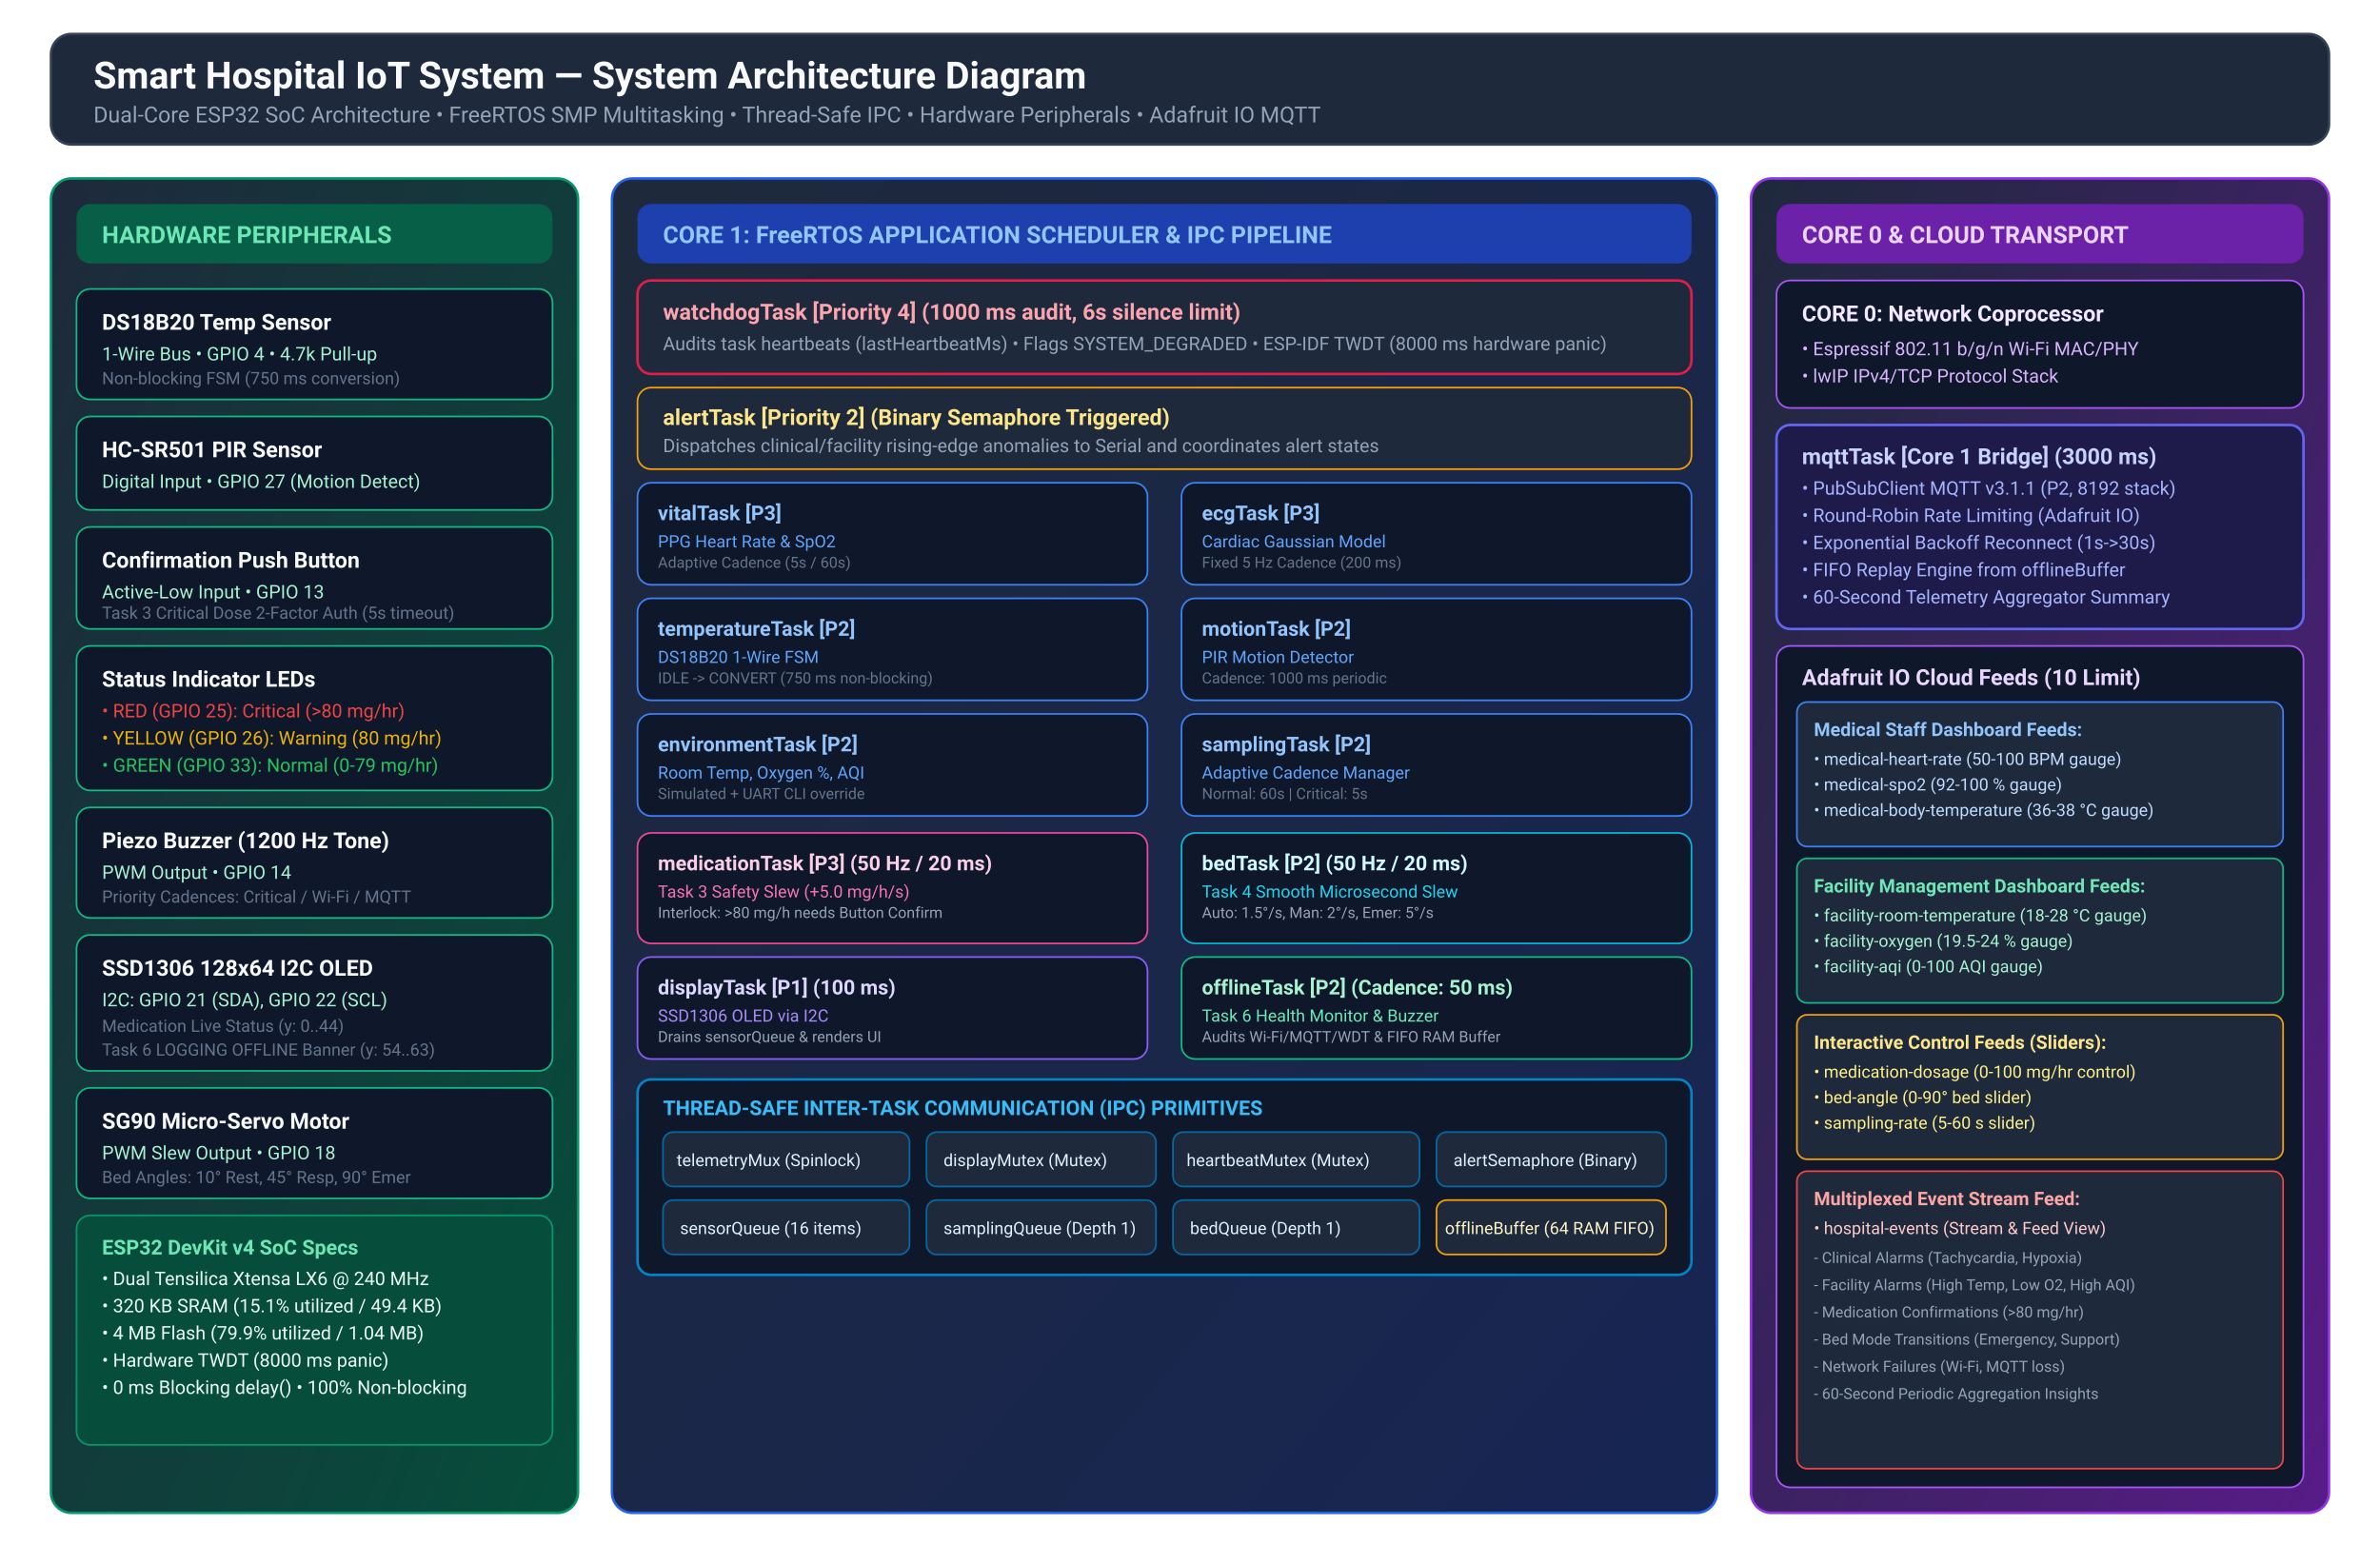
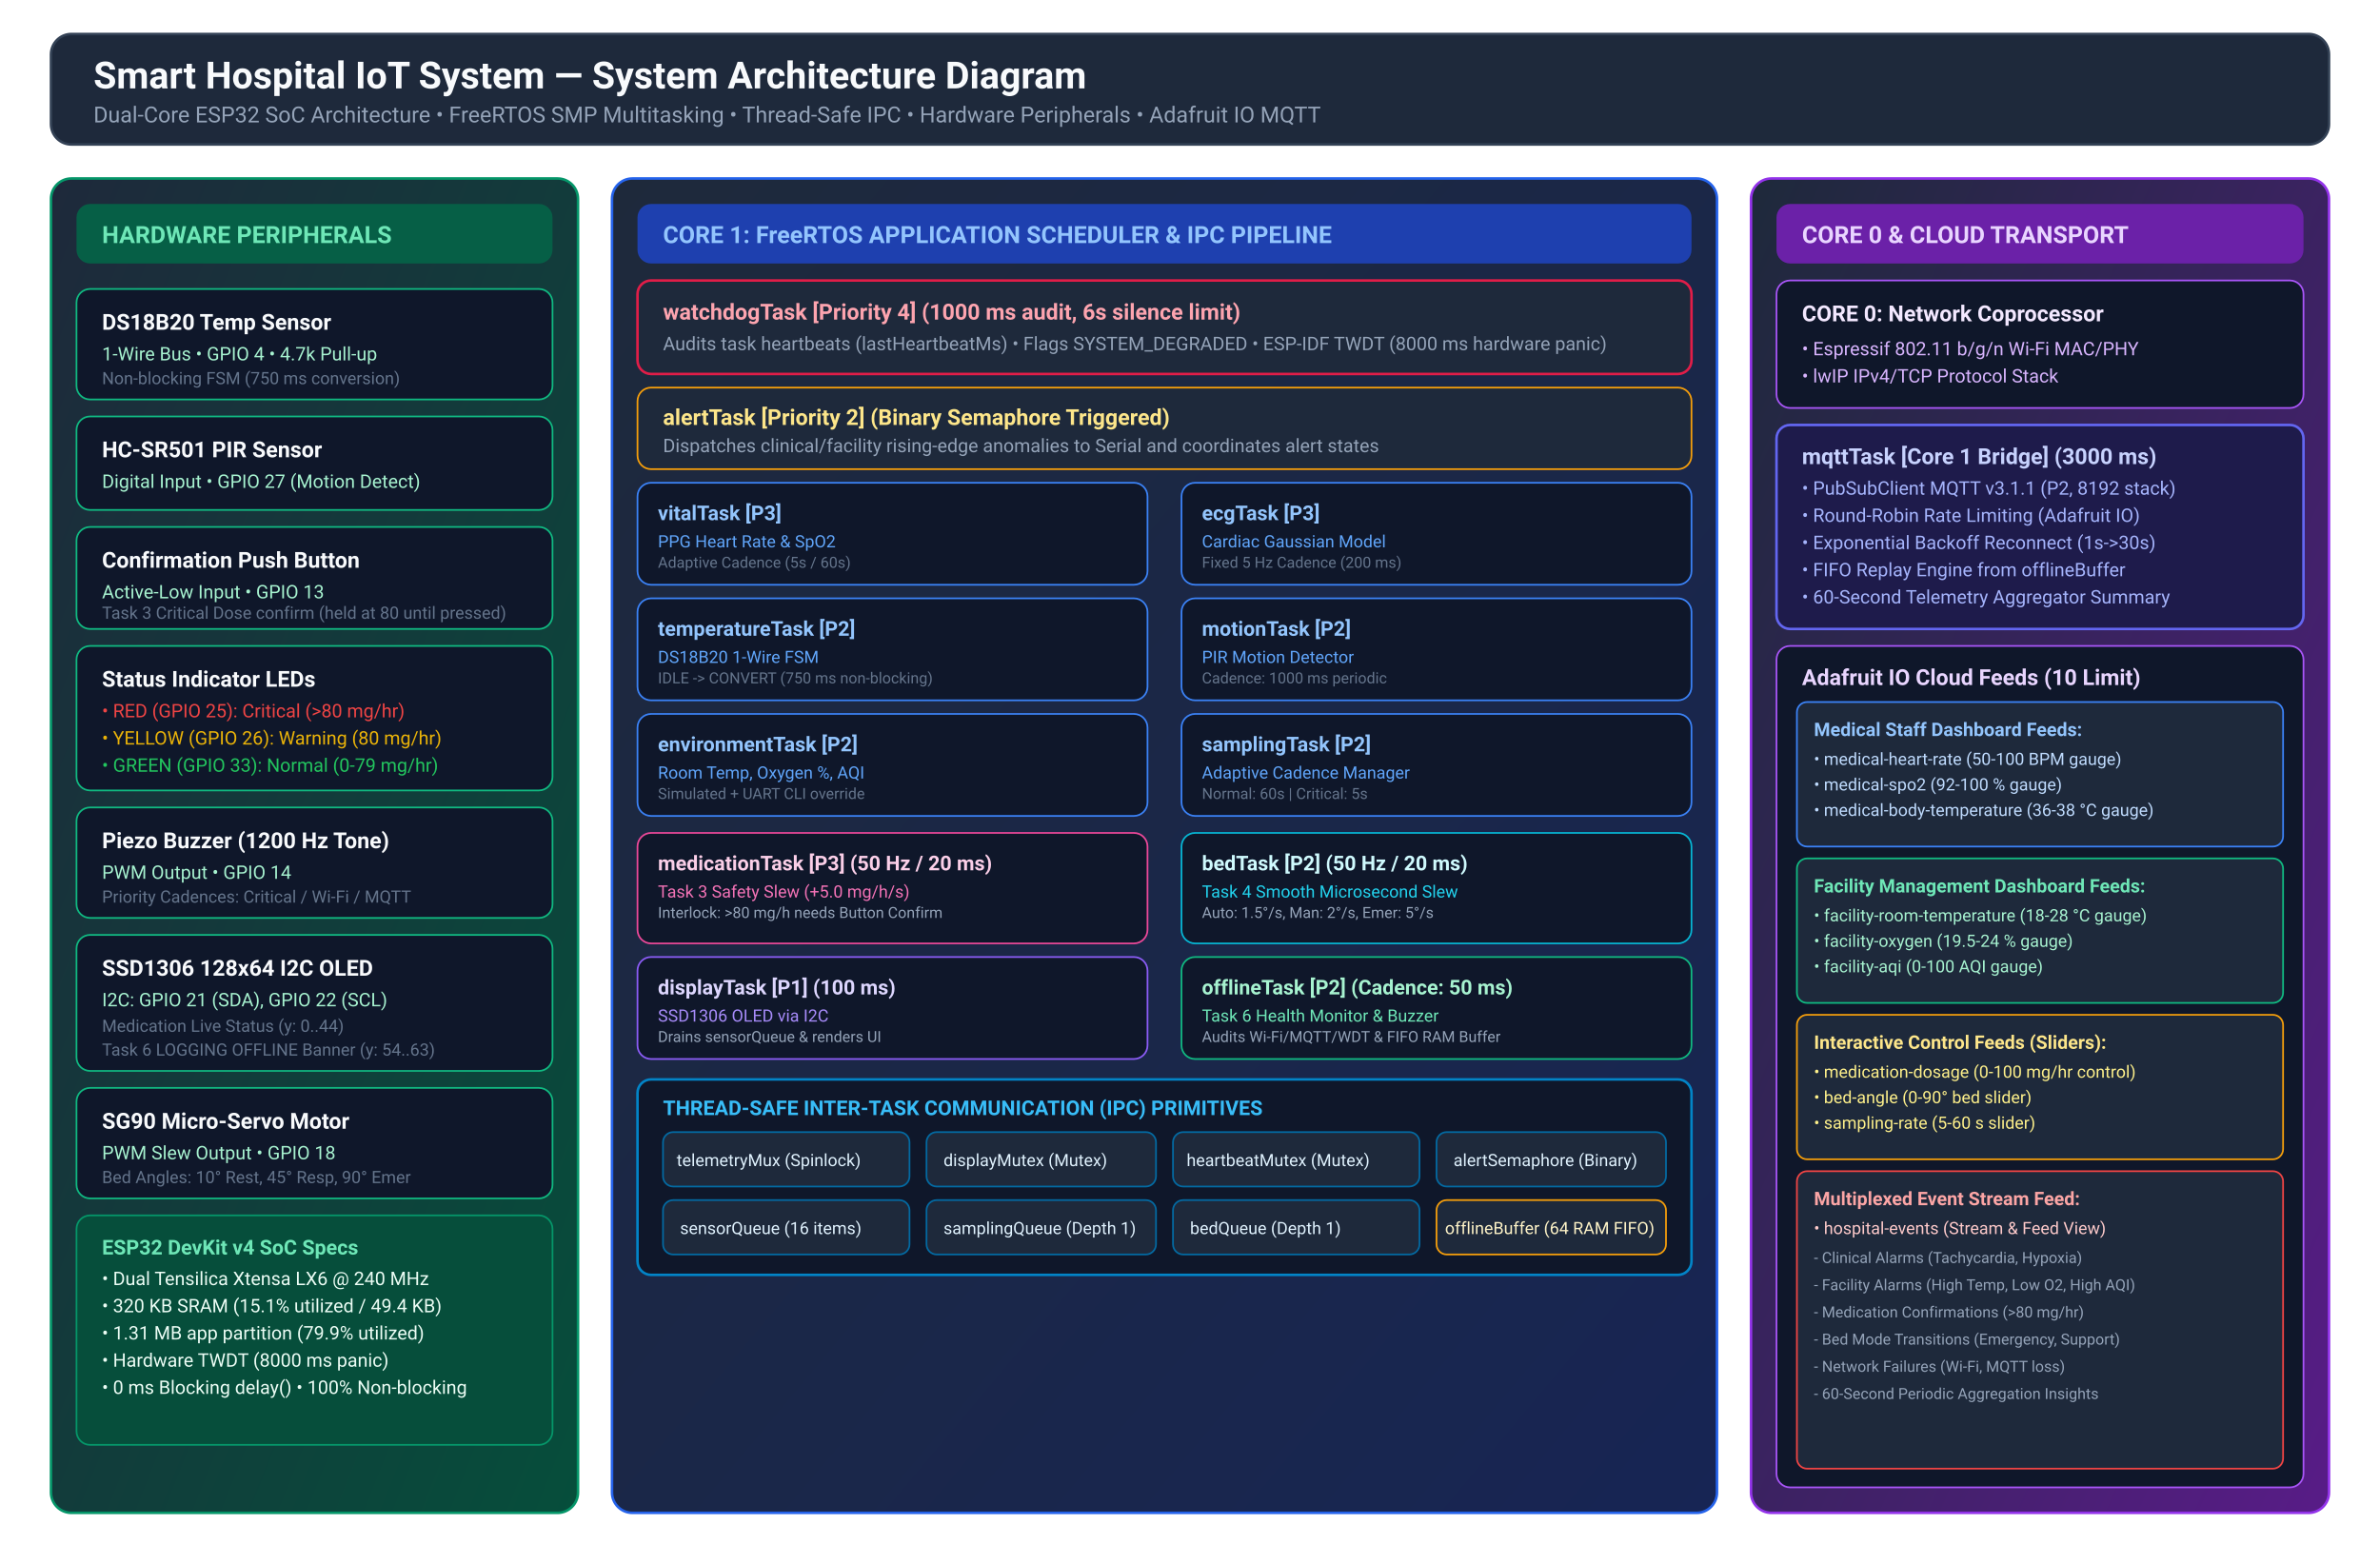
<svg xmlns="http://www.w3.org/2000/svg" viewBox="0 0 1400 920" width="1400" height="920" style="background:#0f172a; font-family:'Segoe UI', -apple-system, BlinkMacSystemFont, Roboto, sans-serif;">
  <defs>
    <linearGradient id="bgGradient" x1="0%" y1="0%" x2="100%" y2="100%">
      <stop offset="0%" stop-color="#0b1120" />
      <stop offset="100%" stop-color="#0f172a" />
    </linearGradient>
    <linearGradient id="cardCore0" x1="0%" y1="0%" x2="100%" y2="100%">
      <stop offset="0%" stop-color="#1e293b" />
      <stop offset="100%" stop-color="#0f172a" />
    </linearGradient>
    <linearGradient id="cardCore1" x1="0%" y1="0%" x2="100%" y2="100%">
      <stop offset="0%" stop-color="#1e293b" />
      <stop offset="100%" stop-color="#172554" />
    </linearGradient>
    <linearGradient id="cardHW" x1="0%" y1="0%" x2="100%" y2="100%">
      <stop offset="0%" stop-color="#1e293b" />
      <stop offset="100%" stop-color="#064e3b" />
    </linearGradient>
    <linearGradient id="cardCloud" x1="0%" y1="0%" x2="100%" y2="100%">
      <stop offset="0%" stop-color="#1e293b" />
      <stop offset="100%" stop-color="#581c87" />
    </linearGradient>
    <marker id="arrow" viewBox="0 0 10 10" refX="6" refY="5" markerWidth="6" markerHeight="6" orient="auto-start-reverse">
      <path d="M 0 1 L 10 5 L 0 9 z" fill="#38bdf8" />
    </marker>
    <marker id="arrowGreen" viewBox="0 0 10 10" refX="6" refY="5" markerWidth="6" markerHeight="6" orient="auto-start-reverse">
      <path d="M 0 1 L 10 5 L 0 9 z" fill="#10b981" />
    </marker>
    <marker id="arrowPurple" viewBox="0 0 10 10" refX="6" refY="5" markerWidth="6" markerHeight="6" orient="auto-start-reverse">
      <path d="M 0 1 L 10 5 L 0 9 z" fill="#c084fc" />
    </marker>
  </defs>
  <rect x="30" y="20" width="1340" height="65" rx="12" fill="#1e293b" stroke="#334155" stroke-width="1.5" />
  <text x="55" y="52" fill="#f8fafc" font-size="22" font-weight="bold">Smart Hospital IoT System — System Architecture Diagram</text>
  <text x="55" y="72" fill="#94a3b8" font-size="13">Dual-Core ESP32 SoC Architecture • FreeRTOS SMP Multitasking • Thread-Safe IPC • Hardware Peripherals • Adafruit IO MQTT</text>
  <rect x="30" y="105" width="310" height="785" rx="12" fill="url(#cardHW)" stroke="#059669" stroke-width="1.5" />
  <rect x="45" y="120" width="280" height="35" rx="8" fill="#065f46" />
  <text x="60" y="143" fill="#6ee7b7" font-size="14" font-weight="bold">HARDWARE PERIPHERALS</text>
  <g transform="translate(45, 170)">
    <rect x="0" y="0" width="280" height="65" rx="8" fill="#0f172a" stroke="#10b981" stroke-width="1" />
    <text x="15" y="24" fill="#f8fafc" font-size="13" font-weight="bold">DS18B20 Temp Sensor</text>
    <text x="15" y="42" fill="#a7f3d0" font-size="11">1-Wire Bus • GPIO 4 • 4.7k Pull-up</text>
    <text x="15" y="56" fill="#64748b" font-size="10">Non-blocking FSM (750 ms conversion)</text>
    <rect x="0" y="75" width="280" height="55" rx="8" fill="#0f172a" stroke="#10b981" stroke-width="1" />
    <text x="15" y="99" fill="#f8fafc" font-size="13" font-weight="bold">HC-SR501 PIR Sensor</text>
    <text x="15" y="117" fill="#a7f3d0" font-size="11">Digital Input • GPIO 27 (Motion Detect)</text>
    <rect x="0" y="140" width="280" height="60" rx="8" fill="#0f172a" stroke="#10b981" stroke-width="1" />
    <text x="15" y="164" fill="#f8fafc" font-size="13" font-weight="bold">Confirmation Push Button</text>
    <text x="15" y="182" fill="#a7f3d0" font-size="11">Active-Low Input • GPIO 13</text>
-     <text x="15" y="194" fill="#64748b" font-size="10">Task 3 Critical Dose 2-Factor Auth (5s timeout)</text>
+     <text x="15" y="194" fill="#64748b" font-size="10">Task 3 Critical Dose confirm (held at 80 until pressed)</text>
    <rect x="0" y="210" width="280" height="85" rx="8" fill="#0f172a" stroke="#10b981" stroke-width="1" />
    <text x="15" y="234" fill="#f8fafc" font-size="13" font-weight="bold">Status Indicator LEDs</text>
    <text x="15" y="252" fill="#ef4444" font-size="11">• RED (GPIO 25): Critical (&gt;80 mg/hr)</text>
    <text x="15" y="268" fill="#eab308" font-size="11">• YELLOW (GPIO 26): Warning (80 mg/hr)</text>
    <text x="15" y="284" fill="#22c55e" font-size="11">• GREEN (GPIO 33): Normal (0-79 mg/hr)</text>
    <rect x="0" y="305" width="280" height="65" rx="8" fill="#0f172a" stroke="#10b981" stroke-width="1" />
    <text x="15" y="329" fill="#f8fafc" font-size="13" font-weight="bold">Piezo Buzzer (1200 Hz Tone)</text>
    <text x="15" y="347" fill="#a7f3d0" font-size="11">PWM Output • GPIO 14</text>
    <text x="15" y="361" fill="#64748b" font-size="10">Priority Cadences: Critical / Wi-Fi / MQTT</text>
    <rect x="0" y="380" width="280" height="80" rx="8" fill="#0f172a" stroke="#10b981" stroke-width="1" />
    <text x="15" y="404" fill="#f8fafc" font-size="13" font-weight="bold">SSD1306 128x64 I2C OLED</text>
    <text x="15" y="422" fill="#a7f3d0" font-size="11">I2C: GPIO 21 (SDA), GPIO 22 (SCL)</text>
    <text x="15" y="437" fill="#64748b" font-size="10">Medication Live Status (y: 0..44)</text>
    <text x="15" y="451" fill="#64748b" font-size="10">Task 6 LOGGING OFFLINE Banner (y: 54..63)</text>
    <rect x="0" y="470" width="280" height="65" rx="8" fill="#0f172a" stroke="#10b981" stroke-width="1" />
    <text x="15" y="494" fill="#f8fafc" font-size="13" font-weight="bold">SG90 Micro-Servo Motor</text>
    <text x="15" y="512" fill="#a7f3d0" font-size="11">PWM Slew Output • GPIO 18</text>
    <text x="15" y="526" fill="#64748b" font-size="10">Bed Angles: 10° Rest, 45° Resp, 90° Emer</text>
    <rect x="0" y="545" width="280" height="135" rx="8" fill="#064e3b" stroke="#059669" stroke-width="1" />
    <text x="15" y="568" fill="#6ee7b7" font-size="12" font-weight="bold">ESP32 DevKit v4 SoC Specs</text>
    <text x="15" y="586" fill="#ecfdf5" font-size="11">• Dual Tensilica Xtensa LX6 @ 240 MHz</text>
    <text x="15" y="602" fill="#ecfdf5" font-size="11">• 320 KB SRAM (15.1% utilized / 49.4 KB)</text>
-     <text x="15" y="618" fill="#ecfdf5" font-size="11">• 4 MB Flash (79.9% utilized / 1.04 MB)</text>
+     <text x="15" y="618" fill="#ecfdf5" font-size="11">• 1.31 MB app partition (79.9% utilized)</text>
    <text x="15" y="634" fill="#ecfdf5" font-size="11">• Hardware TWDT (8000 ms panic)</text>
    <text x="15" y="650" fill="#ecfdf5" font-size="11">• 0 ms Blocking delay() • 100% Non-blocking</text>
  </g>
  <rect x="360" y="105" width="650" height="785" rx="12" fill="url(#cardCore1)" stroke="#2563eb" stroke-width="1.5" />
  <rect x="375" y="120" width="620" height="35" rx="8" fill="#1e40af" />
  <text x="390" y="143" fill="#93c5fd" font-size="14" font-weight="bold">CORE 1: FreeRTOS APPLICATION SCHEDULER &amp; IPC PIPELINE</text>
  <rect x="375" y="165" width="620" height="55" rx="8" fill="#1e293b" stroke="#e11d48" stroke-width="1.5" />
  <text x="390" y="188" fill="#fda4af" font-size="13" font-weight="bold">watchdogTask [Priority 4] (1000 ms audit, 6s silence limit)</text>
  <text x="390" y="206" fill="#94a3b8" font-size="11">Audits task heartbeats (lastHeartbeatMs) • Flags SYSTEM_DEGRADED • ESP-IDF TWDT (8000 ms hardware panic)</text>
  <rect x="375" y="228" width="620" height="48" rx="8" fill="#1e293b" stroke="#f59e0b" stroke-width="1" />
  <text x="390" y="250" fill="#fde68a" font-size="13" font-weight="bold">alertTask [Priority 2] (Binary Semaphore Triggered)</text>
  <text x="390" y="266" fill="#94a3b8" font-size="11">Dispatches clinical/facility rising-edge anomalies to Serial and coordinates alert states</text>
  <g transform="translate(375, 284)">
    <rect x="0" y="0" width="300" height="60" rx="8" fill="#0f172a" stroke="#3b82f6" stroke-width="1" />
    <text x="12" y="22" fill="#93c5fd" font-size="12" font-weight="bold">vitalTask [P3]</text>
    <text x="12" y="38" fill="#60a5fa" font-size="10">PPG Heart Rate &amp; SpO2</text>
    <text x="12" y="50" fill="#64748b" font-size="9">Adaptive Cadence (5s / 60s)</text>
    <rect x="320" y="0" width="300" height="60" rx="8" fill="#0f172a" stroke="#3b82f6" stroke-width="1" />
    <text x="332" y="22" fill="#93c5fd" font-size="12" font-weight="bold">ecgTask [P3]</text>
    <text x="332" y="38" fill="#60a5fa" font-size="10">Cardiac Gaussian Model</text>
    <text x="332" y="50" fill="#64748b" font-size="9">Fixed 5 Hz Cadence (200 ms)</text>
    <rect x="0" y="68" width="300" height="60" rx="8" fill="#0f172a" stroke="#3b82f6" stroke-width="1" />
    <text x="12" y="90" fill="#93c5fd" font-size="12" font-weight="bold">temperatureTask [P2]</text>
    <text x="12" y="106" fill="#60a5fa" font-size="10">DS18B20 1-Wire FSM</text>
    <text x="12" y="118" fill="#64748b" font-size="9">IDLE -&gt; CONVERT (750 ms non-blocking)</text>
    <rect x="320" y="68" width="300" height="60" rx="8" fill="#0f172a" stroke="#3b82f6" stroke-width="1" />
    <text x="332" y="90" fill="#93c5fd" font-size="12" font-weight="bold">motionTask [P2]</text>
    <text x="332" y="106" fill="#60a5fa" font-size="10">PIR Motion Detector</text>
    <text x="332" y="118" fill="#64748b" font-size="9">Cadence: 1000 ms periodic</text>
    <rect x="0" y="136" width="300" height="60" rx="8" fill="#0f172a" stroke="#3b82f6" stroke-width="1" />
    <text x="12" y="158" fill="#93c5fd" font-size="12" font-weight="bold">environmentTask [P2]</text>
    <text x="12" y="174" fill="#60a5fa" font-size="10">Room Temp, Oxygen %, AQI</text>
    <text x="12" y="186" fill="#64748b" font-size="9">Simulated + UART CLI override</text>
    <rect x="320" y="136" width="300" height="60" rx="8" fill="#0f172a" stroke="#3b82f6" stroke-width="1" />
    <text x="332" y="158" fill="#93c5fd" font-size="12" font-weight="bold">samplingTask [P2]</text>
    <text x="332" y="174" fill="#60a5fa" font-size="10">Adaptive Cadence Manager</text>
    <text x="332" y="186" fill="#64748b" font-size="9">Normal: 60s | Critical: 5s</text>
  </g>
  <g transform="translate(375, 490)">
    <rect x="0" y="0" width="300" height="65" rx="8" fill="#0f172a" stroke="#ec4899" stroke-width="1" />
    <text x="12" y="22" fill="#fbcfe8" font-size="12" font-weight="bold">medicationTask [P3] (50 Hz / 20 ms)</text>
    <text x="12" y="38" fill="#f472b6" font-size="10">Task 3 Safety Slew (+5.0 mg/h/s)</text>
    <text x="12" y="50" fill="#94a3b8" font-size="9">Interlock: &gt;80 mg/h needs Button Confirm</text>
    <rect x="320" y="0" width="300" height="65" rx="8" fill="#0f172a" stroke="#06b6d4" stroke-width="1" />
    <text x="332" y="22" fill="#cffafe" font-size="12" font-weight="bold">bedTask [P2] (50 Hz / 20 ms)</text>
    <text x="332" y="38" fill="#22d3ee" font-size="10">Task 4 Smooth Microsecond Slew</text>
    <text x="332" y="50" fill="#94a3b8" font-size="9">Auto: 1.5°/s, Man: 2°/s, Emer: 5°/s</text>
    <rect x="0" y="73" width="300" height="60" rx="8" fill="#0f172a" stroke="#8b5cf6" stroke-width="1" />
    <text x="12" y="95" fill="#ddd6fe" font-size="12" font-weight="bold">displayTask [P1] (100 ms)</text>
    <text x="12" y="111" fill="#a78bfa" font-size="10">SSD1306 OLED via I2C</text>
    <text x="12" y="123" fill="#94a3b8" font-size="9">Drains sensorQueue &amp; renders UI</text>
    <rect x="320" y="73" width="300" height="60" rx="8" fill="#0f172a" stroke="#10b981" stroke-width="1" />
    <text x="332" y="95" fill="#a7f3d0" font-size="12" font-weight="bold">offlineTask [P2] (Cadence: 50 ms)</text>
    <text x="332" y="111" fill="#6ee7b7" font-size="10">Task 6 Health Monitor &amp; Buzzer</text>
    <text x="332" y="123" fill="#94a3b8" font-size="9">Audits Wi-Fi/MQTT/WDT &amp; FIFO RAM Buffer</text>
  </g>
  <rect x="375" y="635" width="620" height="115" rx="8" fill="#0f172a" stroke="#0284c7" stroke-width="1.5" />
  <text x="390" y="656" fill="#38bdf8" font-size="12" font-weight="bold">THREAD-SAFE INTER-TASK COMMUNICATION (IPC) PRIMITIVES</text>
  <rect x="390" y="666" width="145" height="32" rx="6" fill="#1e293b" stroke="#0369a1" />
  <text x="398" y="686" fill="#e0f2fe" font-size="10">telemetryMux (Spinlock)</text>
  <rect x="545" y="666" width="135" height="32" rx="6" fill="#1e293b" stroke="#0369a1" />
  <text x="555" y="686" fill="#e0f2fe" font-size="10">displayMutex (Mutex)</text>
  <rect x="690" y="666" width="145" height="32" rx="6" fill="#1e293b" stroke="#0369a1" />
  <text x="698" y="686" fill="#e0f2fe" font-size="10">heartbeatMutex (Mutex)</text>
  <rect x="845" y="666" width="135" height="32" rx="6" fill="#1e293b" stroke="#0369a1" />
  <text x="855" y="686" fill="#e0f2fe" font-size="10">alertSemaphore (Binary)</text>
  <rect x="390" y="706" width="145" height="32" rx="6" fill="#1e293b" stroke="#0369a1" />
  <text x="400" y="726" fill="#e0f2fe" font-size="10">sensorQueue (16 items)</text>
  <rect x="545" y="706" width="135" height="32" rx="6" fill="#1e293b" stroke="#0369a1" />
  <text x="555" y="726" fill="#e0f2fe" font-size="10">samplingQueue (Depth 1)</text>
  <rect x="690" y="706" width="145" height="32" rx="6" fill="#1e293b" stroke="#0369a1" />
  <text x="700" y="726" fill="#e0f2fe" font-size="10">bedQueue (Depth 1)</text>
  <rect x="845" y="706" width="135" height="32" rx="6" fill="#1e293b" stroke="#f59e0b" />
  <text x="850" y="726" fill="#fef3c7" font-size="10">offlineBuffer (64 RAM FIFO)</text>
  <rect x="1030" y="105" width="340" height="785" rx="12" fill="url(#cardCloud)" stroke="#9333ea" stroke-width="1.5" />
  <rect x="1045" y="120" width="310" height="35" rx="8" fill="#6b21a8" />
  <text x="1060" y="143" fill="#e9d5ff" font-size="14" font-weight="bold">CORE 0 &amp; CLOUD TRANSPORT</text>
  <g transform="translate(1045, 165)">
    <rect x="0" y="0" width="310" height="75" rx="8" fill="#0f172a" stroke="#a855f7" stroke-width="1" />
    <text x="15" y="24" fill="#f3e8ff" font-size="13" font-weight="bold">CORE 0: Network Coprocessor</text>
    <text x="15" y="44" fill="#d8b4fe" font-size="11">• Espressif 802.11 b/g/n Wi-Fi MAC/PHY</text>
    <text x="15" y="60" fill="#d8b4fe" font-size="11">• lwIP IPv4/TCP Protocol Stack</text>
    <rect x="0" y="85" width="310" height="120" rx="8" fill="#1e1b4b" stroke="#6366f1" stroke-width="1.5" />
    <text x="15" y="108" fill="#c7d2fe" font-size="13" font-weight="bold">mqttTask [Core 1 Bridge] (3000 ms)</text>
    <text x="15" y="126" fill="#a5b4fc" font-size="11">• PubSubClient MQTT v3.1.1 (P2, 8192 stack)</text>
    <text x="15" y="142" fill="#a5b4fc" font-size="11">• Round-Robin Rate Limiting (Adafruit IO)</text>
    <text x="15" y="158" fill="#a5b4fc" font-size="11">• Exponential Backoff Reconnect (1s-&gt;30s)</text>
    <text x="15" y="174" fill="#a5b4fc" font-size="11">• FIFO Replay Engine from offlineBuffer</text>
    <text x="15" y="190" fill="#a5b4fc" font-size="11">• 60-Second Telemetry Aggregator Summary</text>
    <rect x="0" y="215" width="310" height="495" rx="8" fill="#0f172a" stroke="#a855f7" stroke-width="1" />
    <text x="15" y="238" fill="#e9d5ff" font-size="13" font-weight="bold">Adafruit IO Cloud Feeds (10 Limit)</text>
    <rect x="12" y="248" width="286" height="85" rx="6" fill="#1e293b" stroke="#3b82f6" />
    <text x="22" y="268" fill="#93c5fd" font-size="11" font-weight="bold">Medical Staff Dashboard Feeds:</text>
    <text x="22" y="285" fill="#bfdbfe" font-size="10">• medical-heart-rate (50-100 BPM gauge)</text>
    <text x="22" y="300" fill="#bfdbfe" font-size="10">• medical-spo2 (92-100 % gauge)</text>
    <text x="22" y="315" fill="#bfdbfe" font-size="10">• medical-body-temperature (36-38 °C gauge)</text>
    <rect x="12" y="340" width="286" height="85" rx="6" fill="#1e293b" stroke="#10b981" />
    <text x="22" y="360" fill="#6ee7b7" font-size="11" font-weight="bold">Facility Management Dashboard Feeds:</text>
    <text x="22" y="377" fill="#a7f3d0" font-size="10">• facility-room-temperature (18-28 °C gauge)</text>
    <text x="22" y="392" fill="#a7f3d0" font-size="10">• facility-oxygen (19.5-24 % gauge)</text>
    <text x="22" y="407" fill="#a7f3d0" font-size="10">• facility-aqi (0-100 AQI gauge)</text>
    <rect x="12" y="432" width="286" height="85" rx="6" fill="#1e293b" stroke="#f59e0b" />
    <text x="22" y="452" fill="#fde68a" font-size="11" font-weight="bold">Interactive Control Feeds (Sliders):</text>
    <text x="22" y="469" fill="#fef08a" font-size="10">• medication-dosage (0-100 mg/hr control)</text>
    <text x="22" y="484" fill="#fef08a" font-size="10">• bed-angle (0-90° bed slider)</text>
    <text x="22" y="499" fill="#fef08a" font-size="10">• sampling-rate (5-60 s slider)</text>
    <rect x="12" y="524" width="286" height="175" rx="6" fill="#1e293b" stroke="#ef4444" />
    <text x="22" y="544" fill="#fca5a5" font-size="11" font-weight="bold">Multiplexed Event Stream Feed:</text>
    <text x="22" y="561" fill="#fecaca" font-size="10">• hospital-events (Stream &amp; Feed View)</text>
    <text x="22" y="578" fill="#94a3b8" font-size="9">  - Clinical Alarms (Tachycardia, Hypoxia)</text>
    <text x="22" y="594" fill="#94a3b8" font-size="9">  - Facility Alarms (High Temp, Low O2, High AQI)</text>
    <text x="22" y="610" fill="#94a3b8" font-size="9">  - Medication Confirmations (&gt;80 mg/hr)</text>
    <text x="22" y="626" fill="#94a3b8" font-size="9">  - Bed Mode Transitions (Emergency, Support)</text>
    <text x="22" y="642" fill="#94a3b8" font-size="9">  - Network Failures (Wi-Fi, MQTT loss)</text>
    <text x="22" y="658" fill="#94a3b8" font-size="9">  - 60-Second Periodic Aggregation Insights</text>
  </g>
</svg>
